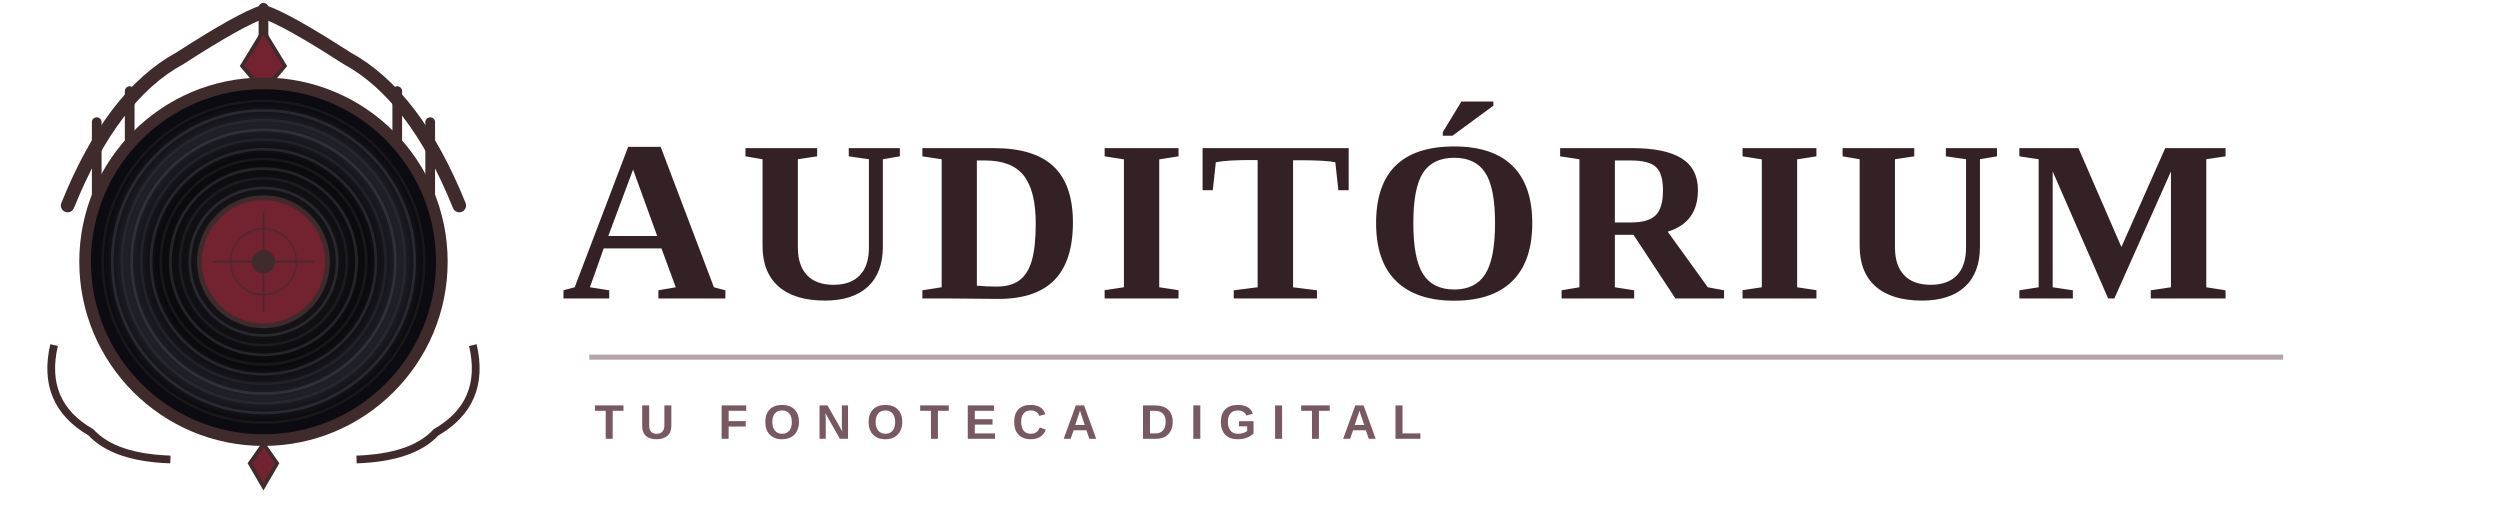
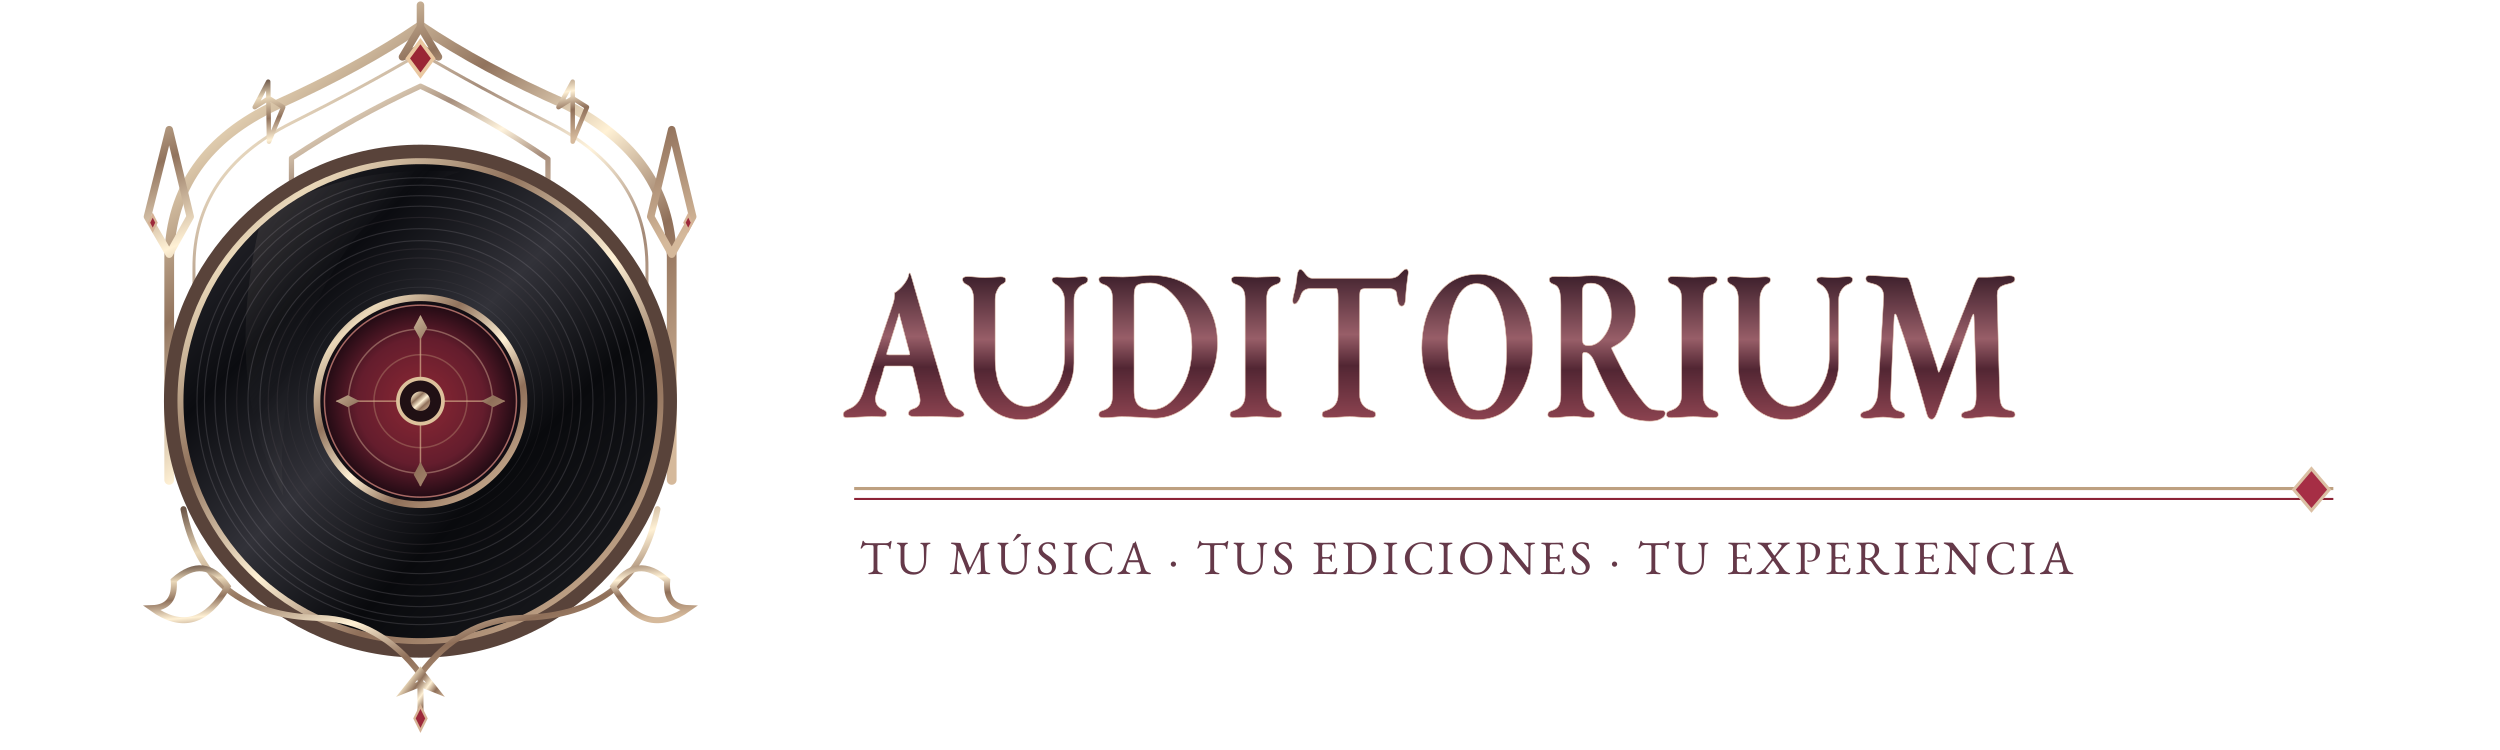
- <svg xmlns="http://www.w3.org/2000/svg" viewBox="0 0 980 198" role="img" aria-label="Auditórium">
-   <g transform="translate(6,0) scale(0.76)">
-     <svg x="0" y="0" width="256" height="256" viewBox="0 0 256 256">
-       <path d="M27 106 Q50 49 85 30 Q116 10 128 6 Q140 10 171 30 Q206 49 229 106" fill="none" stroke="#3F2A2C" stroke-width="7" stroke-linecap="round" />
-       <path d="M42 105 V63 M214 105 V63 M59 82 V47 M197 82 V47 M128 33 V4" stroke="#3F2A2C" stroke-width="5" stroke-linecap="round" />
-       <path d="M128 16 L139 34 L128 47 L117 34Z" fill="#732230" stroke="#3F2A2C" stroke-width="2" />
-       <circle cx="128" cy="135" r="92" fill="#0C0B11" stroke="#3F2A2C" stroke-width="6" />
-       <circle cx="128" cy="135" r="84" fill="url(#disc)" />
-       <circle cx="128" cy="135" r="38" fill="none" stroke="#77737D" stroke-opacity="0.24" stroke-width="1.4" />
-       <circle cx="128" cy="135" r="43" fill="none" stroke="#77737D" stroke-opacity="0.13" stroke-width="1.4" />
-       <circle cx="128" cy="135" r="48" fill="none" stroke="#77737D" stroke-opacity="0.24" stroke-width="1.4" />
-       <circle cx="128" cy="135" r="53" fill="none" stroke="#77737D" stroke-opacity="0.13" stroke-width="1.4" />
-       <circle cx="128" cy="135" r="58" fill="none" stroke="#77737D" stroke-opacity="0.24" stroke-width="1.4" />
-       <circle cx="128" cy="135" r="63" fill="none" stroke="#77737D" stroke-opacity="0.13" stroke-width="1.4" />
-       <circle cx="128" cy="135" r="68" fill="none" stroke="#77737D" stroke-opacity="0.24" stroke-width="1.4" />
-       <circle cx="128" cy="135" r="73" fill="none" stroke="#77737D" stroke-opacity="0.13" stroke-width="1.4" />
-       <circle cx="128" cy="135" r="78" fill="none" stroke="#77737D" stroke-opacity="0.24" stroke-width="1.4" />
-       <circle cx="128" cy="135" r="83" fill="none" stroke="#77737D" stroke-opacity="0.13" stroke-width="1.4" />
-       <circle cx="128" cy="135" r="33" fill="#732230" stroke="#3F2A2C" stroke-width="2.5" />
-       <circle cx="128" cy="135" r="17" fill="none" stroke="#3F2A2C" stroke-opacity="0.55" stroke-width="1" />
-       <path d="M128 109V161M102 135H154" stroke="#3F2A2C" stroke-opacity="0.75" stroke-width="1" />
-       <circle cx="128" cy="135" r="6" fill="#3F2A2C" />
-       <path d="M20 178 Q13 208 39 223 Q51 236 80 237 M236 178 Q243 208 217 223 Q205 236 176 237" fill="none" stroke="#3F2A2C" stroke-width="4" />
-       <path d="M128 229L135 239L128 251L121 239Z" fill="#732230" stroke="#3F2A2C" stroke-width="2" />
-       <defs>
-         <linearGradient id="red" x1="0" y1="0" x2="1" y2="1">
-           <stop stop-color="#ad3947" />
-           <stop offset="1" stop-color="#6e1624" />
-         </linearGradient>
-         <radialGradient id="disc">
-           <stop offset="0" stop-color="#24242a" />
-           <stop offset="0.64" stop-color="#09090d" />
-           <stop offset="0.84" stop-color="#202029" />
-           <stop offset="1" stop-color="#08080b" />
-         </radialGradient>
-       </defs>
-     </svg>
+ <svg xmlns="http://www.w3.org/2000/svg" width="2400" height="720" viewBox="0 0 2400 720">
+   <defs>
+     <linearGradient id="letters" x1="0" y1="0" x2="0" y2="1">
+       <stop stop-color="#8c4350" />
+       <stop offset=".35" stop-color="#522633" />
+       <stop offset=".56" stop-color="#985e68" />
+       <stop offset="1" stop-color="#3e202c" />
+     </linearGradient>
+   </defs>
+   <g transform="translate(35,-8) scale(.72)">
+     <defs>
+       <radialGradient id="bg" cx="46%" cy="36%" r="74%">
+         <stop stop-color="#391523" />
+         <stop offset=".46" stop-color="#170f17" />
+         <stop offset="1" stop-color="#09090c" />
+       </radialGradient>
+       <linearGradient id="metal" x1="0" y1="0" x2=".9" y2="1">
+         <stop stop-color="#6d5749" />
+         <stop offset=".16" stop-color="#ead8b9" />
+         <stop offset=".36" stop-color="#91735d" />
+         <stop offset=".56" stop-color="#fff1d5" />
+         <stop offset=".73" stop-color="#8f6f59" />
+         <stop offset="1" stop-color="#d5b99b" />
+       </linearGradient>
+       <linearGradient id="shine" x1="0" y1="0" x2="1" y2="1">
+         <stop stop-color="#34333a" />
+         <stop offset=".27" stop-color="#0b0c10" />
+         <stop offset=".47" stop-color="#323239" />
+         <stop offset=".66" stop-color="#090a0d" />
+         <stop offset="1" stop-color="#1f2025" />
+       </linearGradient>
+       <radialGradient id="label">
+         <stop stop-color="#8d2834" />
+         <stop offset=".66" stop-color="#641d2d" />
+         <stop offset="1" stop-color="#230b14" />
+       </radialGradient>
+       <linearGradient id="rimg" x1="0" y1="0" x2="1" y2="1">
+         <stop stop-color="#e0bca7" stop-opacity=".35" />
+         <stop offset=".4" stop-color="#ffffff" stop-opacity="0" />
+         <stop offset=".75" stop-color="#f7d6bf" stop-opacity=".17" />
+         <stop offset="1" stop-color="#ffffff" stop-opacity="0" />
+       </linearGradient>
+     </defs>
+     <g fill="none" stroke="url(#metal)" stroke-linejoin="round" stroke-linecap="round">
+       <path d="M177 651 V354 Q180 216 320 151 Q433 100 512 46 Q595 102 707 151 Q845 222 847 354 V651" stroke-width="13" />
+       <path d="M210 645 V369 Q209 241 340 175 Q434 128 512 82 Q590 128 684 175 Q815 241 814 369 V645" stroke-width="4" opacity=".82" />
+       <path d="M512 49 V18 M512 47 L488 87 L512 75 L536 87 Z M177 350 L148 300 L177 184 L205 300 Z M847 350 L819 300 L847 184 L875 300 Z" stroke-width="10" />
+       <path d="M310 200 L309 120 L291 154 L310 142 L329 154 Z M715 200 L715 120 L696 154 L715 142 L734 154 Z" stroke-width="6" />
+       <path d="M340 222 Q423 167 512 126 Q602 168 682 223 M340 223 L340 333 M682 223 L682 333" stroke-width="7" opacity=".8" />
+       <path d="M512 129 L512 278" stroke-width="7" />
+       <path d="M385 244 Q432 204 472 258 Q478 288 449 301 Q409 309 396 276 Q422 281 431 262 Q410 238 385 244 Z" stroke-width="5" />
+       <path d="M639 244 Q592 204 552 258 Q546 288 575 301 Q615 309 628 276 Q602 281 593 262 Q614 238 639 244 Z" stroke-width="5" />
+     </g>
+     <path d="M512 66 l17 23 -17 23 -17 -23 Z" fill="#9a2635" stroke="#e9c7a0" stroke-width="5" />
+     <circle cx="512" cy="546" r="332" fill="#08090d" stroke="#59433a" stroke-width="20" />
+     <circle cx="512" cy="546" r="320" fill="url(#shine)" stroke="url(#metal)" stroke-width="8" />
+     <circle cx="512" cy="546" r="298" fill="none" stroke="#99949c" stroke-width="1.5" opacity="0.22" />
+     <circle cx="512" cy="546" r="288" fill="none" stroke="#99949c" stroke-width="1.5" opacity="0.22" />
+     <circle cx="512" cy="546" r="274" fill="none" stroke="#99949c" stroke-width="1.5" opacity="0.22" />
+     <circle cx="512" cy="546" r="260" fill="none" stroke="#99949c" stroke-width="1.5" opacity="0.22" />
+     <circle cx="512" cy="546" r="245" fill="none" stroke="#60545a" stroke-width="1.5" opacity="0.22" />
+     <circle cx="512" cy="546" r="230" fill="none" stroke="#99949c" stroke-width="1.5" opacity="0.22" />
+     <circle cx="512" cy="546" r="214" fill="none" stroke="#99949c" stroke-width="1.5" opacity="0.22" />
+     <circle cx="512" cy="546" r="203" fill="none" stroke="#60545a" stroke-width="1.5" opacity="0.22" />
+     <circle cx="512" cy="546" r="191" fill="none" stroke="#60545a" stroke-width="1.5" opacity="0.22" />
+     <circle cx="512" cy="546" r="177" fill="none" stroke="#60545a" stroke-width="1.1" opacity="0.14" />
+     <circle cx="512" cy="546" r="163" fill="none" stroke="#60545a" stroke-width="1.1" opacity="0.14" />
+     <circle cx="512" cy="546" r="152" fill="none" stroke="#99949c" stroke-width="1.1" opacity="0.14" />
+     <path d="M299 305 Q397 230 565 240 Q470 270 420 334 Q315 485 329 672 Q247 520 299 305 Z" fill="url(#rimg)" opacity=".4" />
+     <circle cx="512" cy="546" r="138" fill="#130d13" stroke="url(#metal)" stroke-width="9" />
+     <circle cx="512" cy="546" r="128" fill="url(#label)" stroke="#a86964" stroke-width="2" />
+     <circle cx="512" cy="546" r="96" fill="none" stroke="#e0bda0" stroke-opacity=".42" stroke-width="2" />
+     <circle cx="512" cy="546" r="62" fill="none" stroke="#b58a70" stroke-opacity=".42" stroke-width="2" />
+     <path d="M512 433 V659 M400 546 H624" stroke="#d9b28e" stroke-width="2" opacity=".68" />
+     <circle cx="512" cy="546" r="30" fill="#201014" stroke="#ddc19c" stroke-width="5" />
+     <circle cx="512" cy="546" r="13" fill="url(#metal)" />
+     <path d="M512 431 l9 17 -9 16 -9 -16 Z M512 627 l9 17 -9 16 -9 -16 Z M399 546 l16 -8 16 8 -16 8 Z M593 546 l16 -8 16 8 -16 8 Z" fill="url(#metal)" />
+     <g fill="none" stroke="url(#metal)" stroke-width="8" stroke-linecap="round">
+       <path d="M196 690 Q223 832 378 835 Q458 838 512 910 Q566 838 646 835 Q801 832 828 690" />
+       <path d="M255 793 Q214 865 154 822 Q186 821 183 785 Q224 749 255 793 Z M769 793 Q810 865 870 822 Q838 821 841 785 Q800 749 769 793 Z" />
+       <path d="M512 909 L512 966 M512 906 L492 931 L512 923 L532 931 Z" />
+     </g>
+     <path d="M512 953 L520 969 L512 985 L504 969 Z" fill="#9c293b" stroke="#d6b396" stroke-width="3" />
+     <path d="M155 298 L160 308 L155 318 L150 308 Z" fill="#9c293b" stroke="#d6b396" stroke-width="3" />
+     <path d="M869 298 L874 308 L869 318 L864 308 Z" fill="#9c293b" stroke="#d6b396" stroke-width="3" />
  </g>
-   <text x="220" y="117" font-family="Georgia, 'Times New Roman', serif" font-size="90" font-weight="700" letter-spacing="5" fill="#332126">AUDITÓRIUM</text>
-   <path d="M231 140 H895" stroke="#785962" stroke-opacity="0.55" stroke-width="2" />
-   <text x="233" y="172" font-family="Arial, sans-serif" font-size="19" font-weight="600" letter-spacing="6" fill="#785962">TU FONOTECA DIGITAL</text>
+   <g fill="url(#letters)" stroke="#e8c8b5" stroke-width="3" stroke-linejoin="round" transform="translate(810 0) scale(.82 1) translate(-810 0)">
+     <g transform="translate(810,400) scale(0.206,-0.206)">
+       <path d="M374 298 320 464Q316 481 314 481Q313 481 309 465L245 298L244 291Q244 288 258 288H366Q375 288 375 290Q375 294 374 298ZM648 -3Q633 -3 582.0 -1.0Q531 1 500 1Q473 1 446.0 0.5Q419 0 406 0Q368 0 368.0 15.0Q368 30 392 36Q434 45 434 77Q434 92 416.0 150.0Q398 208 394 226Q392 236 375 236H237Q230 236 226 218Q223 206 201.0 149.5Q179 93 179 88Q179 49 219 35Q233 30 238.0 26.0Q243 22 243 13Q243 -1 222 -1Q217 -1 195.0 0.0Q173 1 158 1Q142 1 85.5 -2.0Q29 -5 18 -5Q-3 -5 -3 11Q-3 25 29 36Q85 53 109 112L275 514Q291 547 289 578Q297 580 314.5 593.0Q332 606 342 617Q354 630 360.5 640.5Q367 651 368.0 656.5Q369 662 370.5 665.5Q372 669 374 670Q379 670 386 648Q546 191 580 101Q585 91 591.0 82.0Q597 73 602.0 67.0Q607 61 613.0 56.0Q619 51 622.5 48.0Q626 45 631.5 42.5Q637 40 639.5 39.0Q642 38 646.5 36.5Q651 35 652 35Q684 24 684 10Q684 -3 648 -3Z" transform="translate(0.000,0)" />
+       <path d="M648 545V250Q648 142 551.5 64.0Q455 -14 350 -14Q229 -14 153.5 55.5Q78 125 78 240V545Q78 599 39 615Q15 624 15 639Q15 653 44 653Q58 653 92.0 650.5Q126 648 145 648Q161 648 191.5 650.0Q222 652 231 652Q260 652 260 638Q260 636 259.5 634.0Q259 632 258.5 630.5Q258 629 256.5 627.5Q255 626 254.0 625.0Q253 624 250.5 622.5Q248 621 247.0 620.5Q246 620 242.5 618.5Q239 617 237 616Q226 611 213.0 591.5Q200 572 200 547V269Q200 160 253.5 104.0Q307 48 379 48Q430 48 478.0 74.5Q526 101 560.5 156.5Q595 212 595 284V533Q595 567 580.0 587.0Q565 607 547 615Q523 626 523 637Q523 651 551 651Q565 651 584.0 649.5Q603 648 616 648Q632 648 661.0 650.5Q690 653 700 653Q727 653 727 639Q727 624 703 617Q682 611 665.0 591.0Q648 571 648 545Z" transform="translate(660.417,0)" />
+       <path d="M228 123Q228 70 256.0 51.5Q284 33 332 33Q418 33 487.5 117.5Q557 202 557 325Q557 455 480.0 539.0Q403 623 322 623Q269 623 248.5 613.5Q228 604 228 565ZM346 -7Q344 -7 272.0 -3.5Q200 0 158 0Q142 0 111.0 -2.5Q80 -5 55 -5Q28 -5 28 9Q28 18 33.5 22.0Q39 26 52 29Q80 36 93.0 52.5Q106 69 106 101V547Q106 579 93.0 594.5Q80 610 52 617Q28 623 28 640Q28 653 55.0 653.0Q82 653 113.5 652.0Q145 651 164 651Q185 651 246.5 655.0Q308 659 318 659Q496 659 599.0 569.0Q702 479 702 342Q702 201 591.0 97.0Q480 -7 346 -7Z" transform="translate(1421.835,0)" />
+       <path d="M104 548Q104 579 91.0 594.5Q78 610 50 617Q26 623 26 639Q26 653 53 653Q79 653 114.0 651.5Q149 650 170 650Q189 650 221.0 651.5Q253 653 279 653Q306 653 306 639Q306 623 283 617Q254 610 240.0 594.5Q226 579 226 548V100Q226 45 288 29Q301 26 306.5 22.0Q312 18 312 9Q312 -5 285 -5Q260 -5 225.0 -2.5Q190 0 170 0Q147 0 108.5 -2.5Q70 -5 45 -5Q18 -5 18 9Q18 18 23.5 22.0Q29 26 42 29Q104 45 104 100Z" transform="translate(2177.252,0)" />
+       <path d="M406 104Q406 46 473 29Q486 26 491.5 22.0Q497 18 497 9Q497 -5 469 -5Q444 -5 407.0 -2.5Q370 0 350 0Q327 0 286.5 -2.5Q246 -5 221 -5Q193 -5 193 9Q193 18 198.5 22.0Q204 26 217 29Q284 46 284 104V553Q284 597 272 597H128Q83 597 71 564Q65 548 55.0 536.5Q45 525 37 525Q26 525 26 541Q26 549 30 563Q47 615 51 658Q52 668 56.0 675.0Q60 682 63.5 684.5Q67 687 69 687Q78 687 97.0 666.0Q116 645 135 645H578Q610 645 628 659Q631 662 637.5 667.5Q644 673 647.5 675.5Q651 678 655.5 681.5Q660 685 664.0 686.5Q668 688 672.0 688.0Q676 688 679.5 683.5Q683 679 683 671Q683 670 680.0 654.0Q677 638 673.0 609.0Q669 580 667 550Q665 515 645 515Q624 515 619 558Q617 574 614.5 580.5Q612 587 601.5 592.0Q591 597 569 597H445Q418 597 412.0 590.0Q406 583 406 554Z" transform="translate(2525.670,0)" />
+       <path d="M44 320Q44 465 130.5 564.5Q217 664 367 664Q493 664 583.5 572.0Q674 480 674.0 335.0Q674 190 589.5 88.0Q505 -14 359 -14Q232 -14 138.0 82.5Q44 179 44 320ZM354 620Q280 620 236.0 539.5Q192 459 192 350Q192 221 242.0 125.5Q292 30 368 30Q445 30 485.5 103.5Q526 177 526 305Q526 448 481.0 534.0Q436 620 354 620Z" transform="translate(3241.087,0)" />
+       <path d="M388 323Q383 321 387 314Q393 304 410.0 276.0Q427 248 434.0 237.0Q441 226 455.5 203.0Q470 180 480.5 166.5Q491 153 506.0 134.0Q521 115 536.5 98.0Q552 81 570 63Q593 41 610.5 35.5Q628 30 663 30Q690 30 690 16Q690 1 670.5 -8.0Q651 -17 634.0 -19.0Q617 -21 601 -21Q552 -21 498.5 -8.5Q445 4 425 33Q420 41 396.5 74.5Q373 108 362.5 124.0Q352 140 331.5 175.5Q311 211 291 250Q267 300 231 300Q219 300 219 282V112Q219 41 265 29Q278 26 283.5 22.0Q289 18 289 9Q289 -5 261 -5Q234 -5 210.5 -1.5Q187 2 171 2Q148 2 112.0 -1.5Q76 -5 51 -5Q23 -5 23 9Q23 18 28.5 22.0Q34 26 47 29Q74 36 85.5 52.0Q97 68 97 102V520Q97 566 88.5 588.5Q80 611 55 617Q31 623 31 640Q31 653 61 653Q90 653 114.5 652.5Q139 652 158 652Q174 652 208.0 654.5Q242 657 273 657Q386 657 453.5 615.0Q521 573 521 492Q521 375 388 323ZM384 476Q384 538 353.5 580.0Q323 622 268 622Q240 622 229.5 612.5Q219 603 219 582V364Q219 344 227.0 337.5Q235 331 255 331Q304 331 344.0 376.0Q384 421 384 476Z" transform="translate(3978.505,0)" />
+       <path d="M104 548Q104 579 91.0 594.5Q78 610 50 617Q26 623 26 639Q26 653 53 653Q79 653 114.0 651.5Q149 650 170 650Q189 650 221.0 651.5Q253 653 279 653Q306 653 306 639Q306 623 283 617Q254 610 240.0 594.5Q226 579 226 548V100Q226 45 288 29Q301 26 306.5 22.0Q312 18 312 9Q312 -5 285 -5Q260 -5 225.0 -2.5Q190 0 170 0Q147 0 108.5 -2.5Q70 -5 45 -5Q18 -5 18 9Q18 18 23.5 22.0Q29 26 42 29Q104 45 104 100Z" transform="translate(4657.922,0)" />
+       <path d="M648 545V250Q648 142 551.5 64.0Q455 -14 350 -14Q229 -14 153.5 55.5Q78 125 78 240V545Q78 599 39 615Q15 624 15 639Q15 653 44 653Q58 653 92.0 650.5Q126 648 145 648Q161 648 191.5 650.0Q222 652 231 652Q260 652 260 638Q260 636 259.5 634.0Q259 632 258.5 630.5Q258 629 256.5 627.5Q255 626 254.0 625.0Q253 624 250.5 622.5Q248 621 247.0 620.5Q246 620 242.5 618.5Q239 617 237 616Q226 611 213.0 591.5Q200 572 200 547V269Q200 160 253.5 104.0Q307 48 379 48Q430 48 478.0 74.5Q526 101 560.5 156.5Q595 212 595 284V533Q595 567 580.0 587.0Q565 607 547 615Q523 626 523 637Q523 651 551 651Q565 651 584.0 649.5Q603 648 616 648Q632 648 661.0 650.5Q690 653 700 653Q727 653 727 639Q727 624 703 617Q682 611 665.0 591.0Q648 571 648 545Z" transform="translate(5006.340,0)" />
+       <path d="M668 96Q668 194 656 464Q656 478 652 478Q650 478 642 462L445 17Q432 -11 417 -12Q396 -13 387 14Q302 270 216 470Q211 480 207.0 478.0Q203 476 202 466Q196 376 182 102Q179 35 229 26Q263 20 263.0 6.0Q263 -8 233 -8Q204 -8 179.5 -5.0Q155 -2 139.0 -2.0Q123 -2 96.5 -5.0Q70 -8 41 -8Q11 -8 11 7Q11 21 45 27Q68 31 83.5 49.0Q99 67 103.5 81.5Q108 96 109 106Q142 528 142 561Q142 582 131 595Q124 603 113.5 608.5Q103 614 95.5 616.0Q88 618 74.5 621.0Q61 624 56 625Q41 630 41.0 644.0Q41 658 65 658Q85 658 172.5 653.0Q260 648 272 648Q281 648 287.5 637.0Q294 626 303.0 599.0Q312 572 312 571L444 237Q445 234 447.5 225.5Q450 217 452.0 212.0Q454 207 456.0 207.0Q458 207 471 233L634 569Q636 573 642.5 587.0Q649 601 653.0 609.5Q657 618 663.0 628.5Q669 639 674.0 644.5Q679 650 683 650H733Q756 650 802.0 653.5Q848 657 856 657Q888 657 888 641Q888 626 862 621Q858 620 845.5 617.5Q833 615 829.5 614.0Q826 613 816.5 609.5Q807 606 803.5 603.0Q800 600 795.0 594.5Q790 589 788.5 581.5Q787 574 787 565Q796 255 802 98Q803 67 814.0 50.5Q825 34 854 30Q875 27 882.0 22.5Q889 18 889 9Q889 -5 859 -5Q831 -5 795.5 -2.5Q760 0 738 0Q719 0 681.0 -4.0Q643 -8 614 -8Q584 -8 584 6Q584 21 618 26Q647 30 657.5 45.5Q668 61 668 96Z" transform="translate(5767.757,0)" />
+     </g>
+   </g>
+   <path d="M820 469 H2240" stroke="#bda080" stroke-width="3" />
+   <path d="M820 479 H2240" stroke="#8c2336" stroke-width="2" />
+   <g fill="#653949">
+     <g transform="translate(825,551) scale(0.046,-0.046)">
+       <path d="M376 102Q376 38 455 24Q488 18 488 6Q488 -5 459 -5Q431 -5 397.5 -2.5Q364 0 342 0Q318 0 280.0 -2.5Q242 -5 214 -5Q185 -5 185 6Q185 18 218 24Q257 31 276.5 49.0Q296 67 296 102V557Q296 597 278 600Q259 604 204 604H157Q131 604 108.0 594.0Q85 584 75 565Q69 553 56.5 540.0Q44 527 34 527Q27 527 27 540Q27 550 32 560Q54 606 63 671Q66 694 80 694Q88 694 105 662Q116 642 175 642H556Q594 642 614 656Q621 661 631.5 671.0Q642 681 649.5 686.5Q657 692 664.0 692.0Q671 692 671 669Q671 667 670.5 664.0Q670 661 670 660Q654 594 654 561V549Q654 539 649.5 528.0Q645 517 638 517Q627 517 619 558Q611 604 527 604H432Q394 604 385.0 596.5Q376 589 376 558Z" transform="translate(0.000,0)" />
+       <path d="M645 547Q644 536 635 250Q631 134 557.0 60.0Q483 -14 372 -14Q241 -14 172.0 54.0Q103 122 103 240V547Q103 607 57 620Q24 629 24 642Q24 653 53 653Q67 653 98.5 651.5Q130 650 149 650Q166 650 193.0 651.0Q220 652 229 652Q258 652 258 641Q258 632 225 621Q211 617 197.0 596.5Q183 576 183 549V268Q183 152 240.0 94.0Q297 36 393 36Q493 36 542.5 105.5Q592 175 592 296Q592 357 588 511Q586 609 547 620Q514 629 514.0 640.0Q514 651 543 651Q558 651 581.0 650.5Q604 650 618 650Q635 650 662.0 651.5Q689 653 699 653Q728 653 728 642Q728 629 695 622Q648 613 645 547Z" transform="translate(756.957,0)" />
+       <path d="M735 568Q735 485 738.5 407.0Q742 329 748.5 232.5Q755 136 757 95Q758 64 776.0 47.5Q794 31 832 24Q865 18 865 6Q865 -5 836 -5Q808 -5 774.5 -2.5Q741 0 719 0Q700 0 671.5 -2.5Q643 -5 614.0 -5.0Q585 -5 585 6Q585 20 618 24Q647 28 658.0 44.0Q669 60 669 96Q669 194 657 464Q657 480 652 480Q649 480 641 464L419 14Q408 -10 402 -10Q397 -10 388 16Q332 184 209 471Q199 494 196 471Q164 234 164 102Q164 78 180.0 54.0Q196 30 229.0 24.0Q262 18 262 6Q262 -5 233.0 -5.0Q204 -5 179.5 -2.5Q155 0 139.0 0.0Q123 0 100.0 -2.5Q77 -5 48.0 -5.0Q19 -5 19 6Q19 18 52 24Q103 33 114 102Q155 409 155 538Q155 544 154.5 551.0Q154 558 154 561Q154 575 139 593Q133 600 125.5 605.0Q118 610 107.5 613.5Q97 617 90.0 619.0Q83 621 71.0 623.5Q59 626 56 627Q42 632 42 644Q42 655 65 655Q85 655 152.0 651.0Q219 647 231 647Q239 647 245.5 630.5Q252 614 258.0 588.0Q264 562 267 554L425 153Q431 138 437 138Q442 138 448 150L645 560Q651 573 655.0 596.0Q659 619 663.0 633.5Q667 648 673 648H709Q733 648 773.0 652.0Q813 656 820 656H823Q844 656 844 646Q844 632 818 623Q792 615 779.5 611.0Q767 607 751.0 595.0Q735 583 735 568Z" transform="translate(1868.870,0)" />
+       <path d="M352 691Q352 698 357 706Q392 764 434 825Q443 838 461 838Q475 838 497.0 831.0Q519 824 519 815Q519 808 506 796Q461 758 376 694Q364 685 358.0 685.0Q352 685 352 691ZM645 547Q644 536 635 250Q631 134 557.0 60.0Q483 -14 372 -14Q241 -14 172.0 54.0Q103 122 103 240V547Q103 607 57 620Q24 629 24 642Q24 653 53 653Q67 653 98.5 651.5Q130 650 149 650Q166 650 193.0 651.0Q220 652 229 652Q258 652 258 641Q258 632 225 621Q211 617 197.0 596.5Q183 576 183 549V268Q183 152 240.0 94.0Q297 36 393 36Q493 36 542.5 105.5Q592 175 592 296Q592 357 588 511Q586 609 547 620Q514 629 514.0 640.0Q514 651 543 651Q558 651 581.0 650.5Q604 650 618 650Q635 650 662.0 651.5Q689 653 699 653Q728 653 728 642Q728 629 695 622Q648 613 645 547Z" transform="translate(2856.826,0)" />
+       <path d="M223 17Q278 17 308.0 48.0Q338 79 338 132Q338 216 186 318Q125 359 92.0 400.5Q59 442 59 497Q59 565 116.0 614.5Q173 664 260 664Q288 664 315.5 659.0Q343 654 359.5 649.0Q376 644 379 644Q391 644 396 621Q397 619 399.0 605.5Q401 592 403.0 571.5Q405 551 405 537Q405 512 398 512Q369 512 363 540Q356 583 325.0 607.0Q294 631 251 631Q203 631 169.5 601.5Q136 572 136 523Q136 500 148.0 478.5Q160 457 185.5 436.0Q211 415 225.0 404.5Q239 394 269 375Q422 276 422 160Q422 91 370.0 37.5Q318 -16 214 -16Q131 -16 80 8Q63 16 59 25Q41 63 41 140Q41 148 47.5 158.5Q54 169 62 169Q71 169 92 103Q106 60 141.0 38.5Q176 17 223 17Z" transform="translate(3681.783,0)" />
+       <path d="M130 550Q130 585 115.5 600.0Q101 615 63 622Q30 628 30 642Q30 653 59 653Q87 653 120.5 651.5Q154 650 176 650Q196 650 226.5 651.5Q257 653 285 653Q314 653 314 642Q314 628 281 622Q242 615 226.0 599.5Q210 584 210 550V98Q210 64 229.5 47.5Q249 31 289 24Q322 18 322 6Q322 -5 293 -5Q265 -5 231.5 -2.5Q198 0 176 0Q152 0 114.0 -2.5Q76 -5 48 -5Q19 -5 19 6Q19 18 52 24Q92 31 111.0 47.5Q130 64 130 98Z" transform="translate(4233.739,0)" />
+       <path d="M586 137Q589 142 594.0 145.5Q599 149 604.5 152.0Q610 155 611.0 156.0Q612 157 613 157Q620 157 620 138Q620 136 619.5 133.5Q619 131 619 130Q608 59 586 26Q582 19 537 5Q473 -15 369 -15Q234 -15 140.0 85.0Q46 185 46 323Q46 466 154.0 564.5Q262 663 410 663Q480 663 516.0 651.0Q552 639 592 633Q603 632 605 603Q612 549 613 494Q614 486 611.5 478.0Q609 470 602 471Q582 473 576 508Q570 554 541 581Q490 632 394 632Q287 632 216.5 546.5Q146 461 146 347Q146 264 176.0 189.0Q206 114 265.5 65.0Q325 16 400 16Q524 16 586 137Z" transform="translate(4660.696,0)" />
+       <path d="M333 542 243 302Q241 296 241 294Q241 287 262 287H417Q431 287 431 292Q431 294 429 302L350 541Q344 559 341 559Q339 559 333 542ZM668 -5Q656 -5 605.0 -2.0Q554 1 529 1Q508 1 471.0 0.5Q434 0 424 0Q395 0 395 12Q395 26 428 31Q489 41 489 76Q489 106 451 233Q448 244 424 244H233Q222 244 216 226Q176 110 176 87Q176 66 192.5 51.0Q209 36 234 30Q267 21 267.0 10.0Q267 -1 238 -1Q231 -1 199.5 0.0Q168 1 147 1Q124 1 83.0 -2.0Q42 -5 27 -5Q-2 -5 -2 8Q-2 20 31 31Q91 49 117 108Q213 328 304 578Q311 596 314.0 610.5Q317 625 317.0 630.5Q317 636 318 636Q345 645 354 651Q360 655 364.0 664.0Q368 673 370.5 679.5Q373 686 375.0 686.0Q377 686 385 662Q459 429 563 128Q582 73 605.0 53.5Q628 34 664 28Q697 22 697 5Q697 -5 668 -5Z" transform="translate(5387.652,0)" />
+       <path d="M61.5 244.0Q78 260 100.0 260.0Q122 260 138.5 244.0Q155 228 155.0 205.0Q155 182 138.5 166.0Q122 150 100.0 150.0Q78 150 61.5 166.0Q45 182 45.0 205.0Q45 228 61.5 244.0Z" transform="translate(6453.565,0)" />
+       <path d="M376 102Q376 38 455 24Q488 18 488 6Q488 -5 459 -5Q431 -5 397.5 -2.5Q364 0 342 0Q318 0 280.0 -2.5Q242 -5 214 -5Q185 -5 185 6Q185 18 218 24Q257 31 276.5 49.0Q296 67 296 102V557Q296 597 278 600Q259 604 204 604H157Q131 604 108.0 594.0Q85 584 75 565Q69 553 56.5 540.0Q44 527 34 527Q27 527 27 540Q27 550 32 560Q54 606 63 671Q66 694 80 694Q88 694 105 662Q116 642 175 642H556Q594 642 614 656Q621 661 631.5 671.0Q642 681 649.5 686.5Q657 692 664.0 692.0Q671 692 671 669Q671 667 670.5 664.0Q670 661 670 660Q654 594 654 561V549Q654 539 649.5 528.0Q645 517 638 517Q627 517 619 558Q611 604 527 604H432Q394 604 385.0 596.5Q376 589 376 558Z" transform="translate(7027.478,0)" />
+       <path d="M645 547Q644 536 635 250Q631 134 557.0 60.0Q483 -14 372 -14Q241 -14 172.0 54.0Q103 122 103 240V547Q103 607 57 620Q24 629 24 642Q24 653 53 653Q67 653 98.5 651.5Q130 650 149 650Q166 650 193.0 651.0Q220 652 229 652Q258 652 258 641Q258 632 225 621Q211 617 197.0 596.5Q183 576 183 549V268Q183 152 240.0 94.0Q297 36 393 36Q493 36 542.5 105.5Q592 175 592 296Q592 357 588 511Q586 609 547 620Q514 629 514.0 640.0Q514 651 543 651Q558 651 581.0 650.5Q604 650 618 650Q635 650 662.0 651.5Q689 653 699 653Q728 653 728 642Q728 629 695 622Q648 613 645 547Z" transform="translate(7784.435,0)" />
+       <path d="M223 17Q278 17 308.0 48.0Q338 79 338 132Q338 216 186 318Q125 359 92.0 400.5Q59 442 59 497Q59 565 116.0 614.5Q173 664 260 664Q288 664 315.5 659.0Q343 654 359.5 649.0Q376 644 379 644Q391 644 396 621Q397 619 399.0 605.5Q401 592 403.0 571.5Q405 551 405 537Q405 512 398 512Q369 512 363 540Q356 583 325.0 607.0Q294 631 251 631Q203 631 169.5 601.5Q136 572 136 523Q136 500 148.0 478.5Q160 457 185.5 436.0Q211 415 225.0 404.5Q239 394 269 375Q422 276 422 160Q422 91 370.0 37.5Q318 -16 214 -16Q131 -16 80 8Q63 16 59 25Q41 63 41 140Q41 148 47.5 158.5Q54 169 62 169Q71 169 92 103Q106 60 141.0 38.5Q176 17 223 17Z" transform="translate(8609.391,0)" />
+       <path d="M210 102Q210 65 225.5 50.0Q241 35 276 35H380Q433 35 456 53Q475 68 498 116Q504 127 512 126Q525 124 525 115Q525 75 508 12Q504 -5 494 -5Q426 -5 320.0 -2.0Q214 1 167 1Q146 1 113.0 -2.0Q80 -5 52 -5Q23 -5 23 6Q23 18 56 24Q95 31 112.5 47.5Q130 64 130 99V549Q130 584 115.5 599.5Q101 615 63 622Q30 628 30 642Q30 653 59 653Q97 653 149.5 651.5Q202 650 236 650Q276 650 329.0 651.0Q382 652 419.0 652.5Q456 653 458 653Q475 653 476 644Q491 563 491 541Q491 526 477 526Q469 526 466 536Q451 583 444 591Q420 618 377 618H246Q236 618 223.0 608.5Q210 599 210 586V374Q210 365 215.5 358.5Q221 352 228 352H324Q368 352 385 391Q387 395 393.5 401.5Q400 408 403 408Q407 408 411.5 403.5Q416 399 416 392Q416 388 414.5 367.0Q413 346 413 337Q413 326 414.0 299.0Q415 272 415 269Q415 252 406 252Q390 252 383 275Q368 320 337 320H244Q225 320 217.5 315.0Q210 310 210 294Z" transform="translate(9448.304,0)" />
+       <path d="M209 121Q209 92 221.0 72.5Q233 53 256.5 44.0Q280 35 303.5 31.5Q327 28 359 28Q476 28 550.0 111.0Q624 194 624 325Q624 462 539.5 545.0Q455 628 345 628Q313 628 297.0 627.5Q281 627 260.5 624.0Q240 621 231.0 614.5Q222 608 215.5 596.5Q209 585 209 567ZM371 -7Q368 -7 289.0 -3.5Q210 0 163 0Q145 0 115.5 -2.5Q86 -5 58 -5Q29 -5 29 6Q29 18 62 24Q100 31 114.5 47.0Q129 63 129 99V549Q129 584 114.5 599.5Q100 615 62 622Q29 628 29 642Q29 653 58.0 653.0Q87 653 115.0 652.0Q143 651 162 651H169Q192 651 260.0 655.0Q328 659 340 659Q533 659 626.0 571.0Q719 483 719 342Q719 198 616.5 95.5Q514 -7 371 -7Z" transform="translate(10070.261,0)" />
+       <path d="M130 550Q130 585 115.5 600.0Q101 615 63 622Q30 628 30 642Q30 653 59 653Q87 653 120.5 651.5Q154 650 176 650Q196 650 226.5 651.5Q257 653 285 653Q314 653 314 642Q314 628 281 622Q242 615 226.0 599.5Q210 584 210 550V98Q210 64 229.5 47.5Q249 31 289 24Q322 18 322 6Q322 -5 293 -5Q265 -5 231.5 -2.5Q198 0 176 0Q152 0 114.0 -2.5Q76 -5 48 -5Q19 -5 19 6Q19 18 52 24Q92 31 111.0 47.5Q130 64 130 98Z" transform="translate(10911.217,0)" />
+       <path d="M586 137Q589 142 594.0 145.5Q599 149 604.5 152.0Q610 155 611.0 156.0Q612 157 613 157Q620 157 620 138Q620 136 619.5 133.5Q619 131 619 130Q608 59 586 26Q582 19 537 5Q473 -15 369 -15Q234 -15 140.0 85.0Q46 185 46 323Q46 466 154.0 564.5Q262 663 410 663Q480 663 516.0 651.0Q552 639 592 633Q603 632 605 603Q612 549 613 494Q614 486 611.5 478.0Q609 470 602 471Q582 473 576 508Q570 554 541 581Q490 632 394 632Q287 632 216.5 546.5Q146 461 146 347Q146 264 176.0 189.0Q206 114 265.5 65.0Q325 16 400 16Q524 16 586 137Z" transform="translate(11338.174,0)" />
+       <path d="M130 550Q130 585 115.5 600.0Q101 615 63 622Q30 628 30 642Q30 653 59 653Q87 653 120.5 651.5Q154 650 176 650Q196 650 226.5 651.5Q257 653 285 653Q314 653 314 642Q314 628 281 622Q242 615 226.0 599.5Q210 584 210 550V98Q210 64 229.5 47.5Q249 31 289 24Q322 18 322 6Q322 -5 293 -5Q265 -5 231.5 -2.5Q198 0 176 0Q152 0 114.0 -2.5Q76 -5 48 -5Q19 -5 19 6Q19 18 52 24Q92 31 111.0 47.5Q130 64 130 98Z" transform="translate(12065.130,0)" />
+       <path d="M45 320Q45 413 83.5 489.5Q122 566 202.0 615.0Q282 664 390 664Q524 664 621.0 571.5Q718 479 718 335Q718 267 696.0 204.5Q674 142 632.5 93.0Q591 44 526.0 15.0Q461 -14 382 -14Q247 -14 146.0 83.0Q45 180 45 320ZM375 625Q269 625 205.5 543.0Q142 461 142 350Q142 218 214.5 121.5Q287 25 395 25Q505 25 563.0 99.5Q621 174 621 305Q621 451 557.0 538.0Q493 625 375 625Z" transform="translate(12492.087,0)" />
+       <path d="M616 650Q638 650 668.5 651.5Q699 653 731 653Q760 653 760 642Q760 628 727 622Q690 615 677.5 604.0Q665 593 664 568Q662 520 662 8Q662 -17 641 -17Q630 -17 606.0 -0.5Q582 16 560 46Q533 83 204 484Q191 500 183 500Q174 500 174 479Q169 231 169 104Q169 36 233 24Q266 18 266 6Q266 -5 237.0 -5.0Q208 -5 183.5 -2.5Q159 0 143.0 0.0Q127 0 104.0 -2.5Q81 -5 52.0 -5.0Q23 -5 23 6Q23 16 56 25Q107 39 114 107Q132 276 132 507Q132 556 107.5 580.0Q83 604 33 620Q2 630 2.0 644.0Q2 658 25 658Q56 657 97.5 655.0Q139 653 179 653Q190 653 203 636Q216 618 390.5 398.5Q565 179 584 156Q601 136 609 136Q618 136 619 157Q621 221 621 477V564Q620 582 600.5 599.0Q581 616 563 619Q530 625 530 639Q530 650 559 650Z" transform="translate(13342.043,0)" />
+       <path d="M210 102Q210 65 225.5 50.0Q241 35 276 35H380Q433 35 456 53Q475 68 498 116Q504 127 512 126Q525 124 525 115Q525 75 508 12Q504 -5 494 -5Q426 -5 320.0 -2.0Q214 1 167 1Q146 1 113.0 -2.0Q80 -5 52 -5Q23 -5 23 6Q23 18 56 24Q95 31 112.5 47.5Q130 64 130 99V549Q130 584 115.5 599.5Q101 615 63 622Q30 628 30 642Q30 653 59 653Q97 653 149.5 651.5Q202 650 236 650Q276 650 329.0 651.0Q382 652 419.0 652.5Q456 653 458 653Q475 653 476 644Q491 563 491 541Q491 526 477 526Q469 526 466 536Q451 583 444 591Q420 618 377 618H246Q236 618 223.0 608.5Q210 599 210 586V374Q210 365 215.5 358.5Q221 352 228 352H324Q368 352 385 391Q387 395 393.5 401.5Q400 408 403 408Q407 408 411.5 403.5Q416 399 416 392Q416 388 414.5 367.0Q413 346 413 337Q413 326 414.0 299.0Q415 272 415 269Q415 252 406 252Q390 252 383 275Q368 320 337 320H244Q225 320 217.5 315.0Q210 310 210 294Z" transform="translate(14199.000,0)" />
+       <path d="M223 17Q278 17 308.0 48.0Q338 79 338 132Q338 216 186 318Q125 359 92.0 400.5Q59 442 59 497Q59 565 116.0 614.5Q173 664 260 664Q288 664 315.5 659.0Q343 654 359.5 649.0Q376 644 379 644Q391 644 396 621Q397 619 399.0 605.5Q401 592 403.0 571.5Q405 551 405 537Q405 512 398 512Q369 512 363 540Q356 583 325.0 607.0Q294 631 251 631Q203 631 169.5 601.5Q136 572 136 523Q136 500 148.0 478.5Q160 457 185.5 436.0Q211 415 225.0 404.5Q239 394 269 375Q422 276 422 160Q422 91 370.0 37.5Q318 -16 214 -16Q131 -16 80 8Q63 16 59 25Q41 63 41 140Q41 148 47.5 158.5Q54 169 62 169Q71 169 92 103Q106 60 141.0 38.5Q176 17 223 17Z" transform="translate(14820.957,0)" />
+       <path d="M61.5 244.0Q78 260 100.0 260.0Q122 260 138.5 244.0Q155 228 155.0 205.0Q155 182 138.5 166.0Q122 150 100.0 150.0Q78 150 61.5 166.0Q45 182 45.0 205.0Q45 228 61.5 244.0Z" transform="translate(15659.870,0)" />
+       <path d="M376 102Q376 38 455 24Q488 18 488 6Q488 -5 459 -5Q431 -5 397.5 -2.5Q364 0 342 0Q318 0 280.0 -2.5Q242 -5 214 -5Q185 -5 185 6Q185 18 218 24Q257 31 276.5 49.0Q296 67 296 102V557Q296 597 278 600Q259 604 204 604H157Q131 604 108.0 594.0Q85 584 75 565Q69 553 56.5 540.0Q44 527 34 527Q27 527 27 540Q27 550 32 560Q54 606 63 671Q66 694 80 694Q88 694 105 662Q116 642 175 642H556Q594 642 614 656Q621 661 631.5 671.0Q642 681 649.5 686.5Q657 692 664.0 692.0Q671 692 671 669Q671 667 670.5 664.0Q670 661 670 660Q654 594 654 561V549Q654 539 649.5 528.0Q645 517 638 517Q627 517 619 558Q611 604 527 604H432Q394 604 385.0 596.5Q376 589 376 558Z" transform="translate(16233.783,0)" />
+       <path d="M645 547Q644 536 635 250Q631 134 557.0 60.0Q483 -14 372 -14Q241 -14 172.0 54.0Q103 122 103 240V547Q103 607 57 620Q24 629 24 642Q24 653 53 653Q67 653 98.5 651.5Q130 650 149 650Q166 650 193.0 651.0Q220 652 229 652Q258 652 258 641Q258 632 225 621Q211 617 197.0 596.5Q183 576 183 549V268Q183 152 240.0 94.0Q297 36 393 36Q493 36 542.5 105.5Q592 175 592 296Q592 357 588 511Q586 609 547 620Q514 629 514.0 640.0Q514 651 543 651Q558 651 581.0 650.5Q604 650 618 650Q635 650 662.0 651.5Q689 653 699 653Q728 653 728 642Q728 629 695 622Q648 613 645 547Z" transform="translate(16990.739,0)" />
+       <path d="M210 102Q210 65 225.5 50.0Q241 35 276 35H380Q433 35 456 53Q475 68 498 116Q504 127 512 126Q525 124 525 115Q525 75 508 12Q504 -5 494 -5Q426 -5 320.0 -2.0Q214 1 167 1Q146 1 113.0 -2.0Q80 -5 52 -5Q23 -5 23 6Q23 18 56 24Q95 31 112.5 47.5Q130 64 130 99V549Q130 584 115.5 599.5Q101 615 63 622Q30 628 30 642Q30 653 59 653Q97 653 149.5 651.5Q202 650 236 650Q276 650 329.0 651.0Q382 652 419.0 652.5Q456 653 458 653Q475 653 476 644Q491 563 491 541Q491 526 477 526Q469 526 466 536Q451 583 444 591Q420 618 377 618H246Q236 618 223.0 608.5Q210 599 210 586V374Q210 365 215.5 358.5Q221 352 228 352H324Q368 352 385 391Q387 395 393.5 401.5Q400 408 403 408Q407 408 411.5 403.5Q416 399 416 392Q416 388 414.5 367.0Q413 346 413 337Q413 326 414.0 299.0Q415 272 415 269Q415 252 406 252Q390 252 383 275Q368 320 337 320H244Q225 320 217.5 315.0Q210 310 210 294Z" transform="translate(18102.652,0)" />
+       <path d="M553 650Q574 650 614.5 653.0Q655 656 667 656Q696 656 696.0 645.0Q696 634 663 625Q621 614 533 510L418 374Q400 353 400 344Q400 342 404 334L559 111Q606 42 666 26Q699 17 699.0 6.0Q699 -5 670 -5Q658 -5 605.5 -2.0Q553 1 527 1Q504 1 469.0 0.5Q434 0 424 0Q395 0 395.0 11.0Q395 22 428 31Q445 36 458.5 48.5Q472 61 472.0 78.0Q472 95 460 111L356 262Q344 279 334 267L199 93Q190 81 190 70Q190 40 235 30Q268 21 268.0 10.0Q268 -1 239 -1Q232 -1 201.0 0.0Q170 1 150 1Q126 1 82.5 -2.0Q39 -5 24 -5Q-5 -5 -5 6Q-5 18 28 28Q59 37 101.0 63.0Q143 89 171 124L296 280Q314 305 314 317Q314 323 312 325L167 529Q143 562 121.5 582.0Q100 602 86.0 609.0Q72 616 51 622Q18 632 18 644Q18 655 47 655Q61 655 112.0 652.5Q163 650 190 650Q213 650 248.0 651.0Q283 652 289 652Q318 652 318 641Q318 631 285 621Q269 616 262.5 614.0Q256 612 247.5 608.0Q239 604 236.5 600.0Q234 596 234 590Q234 574 267 528L358 400Q368 385 374 385Q379 385 388 397L495 538Q521 570 521 589Q521 612 476 620Q443 627 443 640Q443 651 472 651Q483 651 510.0 650.5Q537 650 553 650Z" transform="translate(18724.609,0)" />
+       <path d="M441 458Q441 546 396.0 588.0Q351 630 274 630Q210 630 210 588V111Q210 36 277 24Q310 18 310 6Q310 -5 281.0 -5.0Q252 -5 226.0 -1.5Q200 2 183 2Q158 2 119.0 -1.5Q80 -5 53 -5Q24 -5 24 6Q24 18 57 24Q96 31 113.0 47.5Q130 64 130 100V522Q130 570 117.5 593.0Q105 616 69 622Q36 628 36 642Q36 653 65.0 653.0Q94 653 119.0 652.5Q144 652 163 652Q184 652 223.0 655.0Q262 658 274 658Q387 658 459.0 610.0Q531 562 531 482Q531 384 472.0 319.0Q413 254 303 254Q283 254 270.5 260.0Q258 266 258 273Q258 277 263.5 280.5Q269 284 274 284L289 282Q304 279 320 279Q441 279 441 458Z" transform="translate(19518.565,0)" />
+       <path d="M210 102Q210 65 225.5 50.0Q241 35 276 35H380Q433 35 456 53Q475 68 498 116Q504 127 512 126Q525 124 525 115Q525 75 508 12Q504 -5 494 -5Q426 -5 320.0 -2.0Q214 1 167 1Q146 1 113.0 -2.0Q80 -5 52 -5Q23 -5 23 6Q23 18 56 24Q95 31 112.5 47.5Q130 64 130 99V549Q130 584 115.5 599.5Q101 615 63 622Q30 628 30 642Q30 653 59 653Q97 653 149.5 651.5Q202 650 236 650Q276 650 329.0 651.0Q382 652 419.0 652.5Q456 653 458 653Q475 653 476 644Q491 563 491 541Q491 526 477 526Q469 526 466 536Q451 583 444 591Q420 618 377 618H246Q236 618 223.0 608.5Q210 599 210 586V374Q210 365 215.5 358.5Q221 352 228 352H324Q368 352 385 391Q387 395 393.5 401.5Q400 408 403 408Q407 408 411.5 403.5Q416 399 416 392Q416 388 414.5 367.0Q413 346 413 337Q413 326 414.0 299.0Q415 272 415 269Q415 252 406 252Q390 252 383 275Q368 320 337 320H244Q225 320 217.5 315.0Q210 310 210 294Z" transform="translate(20157.522,0)" />
+       <path d="M385 325Q378 322 385 312Q430 244 447.5 218.5Q465 193 504.5 145.5Q544 98 588 58Q612 37 637.0 31.0Q662 25 703 25Q718 25 718 14Q718 -5 691.5 -13.0Q665 -21 637 -21Q543 -21 499 33Q494 39 472.0 65.5Q450 92 442.5 101.5Q435 111 417.5 135.0Q400 159 383.5 184.0Q367 209 347 241Q332 266 304 280Q268 297 225 302Q217 303 213.5 297.5Q210 292 210 282V110Q210 36 277 24Q310 18 310 6Q310 -5 281.0 -5.0Q252 -5 226.0 -1.5Q200 2 183 2Q158 2 119.0 -1.5Q80 -5 53 -5Q24 -5 24 6Q24 18 57 24Q96 31 113.0 47.5Q130 64 130 100V522Q130 570 117.5 593.0Q105 616 69 622Q36 628 36 642Q36 653 65.0 653.0Q94 653 119.0 652.5Q144 652 163 652Q180 652 213.0 654.5Q246 657 278 657Q503 657 503 493Q503 385 385 325ZM413 477Q413 547 384.5 587.0Q356 627 278 627Q240 627 227.5 613.0Q215 599 214 573Q210 476 210 364Q210 341 222.0 335.0Q234 329 263 329Q330 329 371.5 373.0Q413 417 413 477Z" transform="translate(20779.478,0)" />
+       <path d="M130 550Q130 585 115.5 600.0Q101 615 63 622Q30 628 30 642Q30 653 59 653Q87 653 120.5 651.5Q154 650 176 650Q196 650 226.5 651.5Q257 653 285 653Q314 653 314 642Q314 628 281 622Q242 615 226.0 599.5Q210 584 210 550V98Q210 64 229.5 47.5Q249 31 289 24Q322 18 322 6Q322 -5 293 -5Q265 -5 231.5 -2.5Q198 0 176 0Q152 0 114.0 -2.5Q76 -5 48 -5Q19 -5 19 6Q19 18 52 24Q92 31 111.0 47.5Q130 64 130 98Z" transform="translate(21579.435,0)" />
+       <path d="M210 102Q210 65 225.5 50.0Q241 35 276 35H380Q433 35 456 53Q475 68 498 116Q504 127 512 126Q525 124 525 115Q525 75 508 12Q504 -5 494 -5Q426 -5 320.0 -2.0Q214 1 167 1Q146 1 113.0 -2.0Q80 -5 52 -5Q23 -5 23 6Q23 18 56 24Q95 31 112.5 47.5Q130 64 130 99V549Q130 584 115.5 599.5Q101 615 63 622Q30 628 30 642Q30 653 59 653Q97 653 149.5 651.5Q202 650 236 650Q276 650 329.0 651.0Q382 652 419.0 652.5Q456 653 458 653Q475 653 476 644Q491 563 491 541Q491 526 477 526Q469 526 466 536Q451 583 444 591Q420 618 377 618H246Q236 618 223.0 608.5Q210 599 210 586V374Q210 365 215.5 358.5Q221 352 228 352H324Q368 352 385 391Q387 395 393.5 401.5Q400 408 403 408Q407 408 411.5 403.5Q416 399 416 392Q416 388 414.5 367.0Q413 346 413 337Q413 326 414.0 299.0Q415 272 415 269Q415 252 406 252Q390 252 383 275Q368 320 337 320H244Q225 320 217.5 315.0Q210 310 210 294Z" transform="translate(22006.391,0)" />
+       <path d="M616 650Q638 650 668.5 651.5Q699 653 731 653Q760 653 760 642Q760 628 727 622Q690 615 677.5 604.0Q665 593 664 568Q662 520 662 8Q662 -17 641 -17Q630 -17 606.0 -0.5Q582 16 560 46Q533 83 204 484Q191 500 183 500Q174 500 174 479Q169 231 169 104Q169 36 233 24Q266 18 266 6Q266 -5 237.0 -5.0Q208 -5 183.5 -2.5Q159 0 143.0 0.0Q127 0 104.0 -2.5Q81 -5 52.0 -5.0Q23 -5 23 6Q23 16 56 25Q107 39 114 107Q132 276 132 507Q132 556 107.5 580.0Q83 604 33 620Q2 630 2.0 644.0Q2 658 25 658Q56 657 97.5 655.0Q139 653 179 653Q190 653 203 636Q216 618 390.5 398.5Q565 179 584 156Q601 136 609 136Q618 136 619 157Q621 221 621 477V564Q620 582 600.5 599.0Q581 616 563 619Q530 625 530 639Q530 650 559 650Z" transform="translate(22628.348,0)" />
+       <path d="M586 137Q589 142 594.0 145.5Q599 149 604.5 152.0Q610 155 611.0 156.0Q612 157 613 157Q620 157 620 138Q620 136 619.5 133.5Q619 131 619 130Q608 59 586 26Q582 19 537 5Q473 -15 369 -15Q234 -15 140.0 85.0Q46 185 46 323Q46 466 154.0 564.5Q262 663 410 663Q480 663 516.0 651.0Q552 639 592 633Q603 632 605 603Q612 549 613 494Q614 486 611.5 478.0Q609 470 602 471Q582 473 576 508Q570 554 541 581Q490 632 394 632Q287 632 216.5 546.5Q146 461 146 347Q146 264 176.0 189.0Q206 114 265.5 65.0Q325 16 400 16Q524 16 586 137Z" transform="translate(23485.304,0)" />
+       <path d="M130 550Q130 585 115.5 600.0Q101 615 63 622Q30 628 30 642Q30 653 59 653Q87 653 120.5 651.5Q154 650 176 650Q196 650 226.5 651.5Q257 653 285 653Q314 653 314 642Q314 628 281 622Q242 615 226.0 599.5Q210 584 210 550V98Q210 64 229.5 47.5Q249 31 289 24Q322 18 322 6Q322 -5 293 -5Q265 -5 231.5 -2.5Q198 0 176 0Q152 0 114.0 -2.5Q76 -5 48 -5Q19 -5 19 6Q19 18 52 24Q92 31 111.0 47.5Q130 64 130 98Z" transform="translate(24212.261,0)" />
+       <path d="M333 542 243 302Q241 296 241 294Q241 287 262 287H417Q431 287 431 292Q431 294 429 302L350 541Q344 559 341 559Q339 559 333 542ZM668 -5Q656 -5 605.0 -2.0Q554 1 529 1Q508 1 471.0 0.5Q434 0 424 0Q395 0 395 12Q395 26 428 31Q489 41 489 76Q489 106 451 233Q448 244 424 244H233Q222 244 216 226Q176 110 176 87Q176 66 192.5 51.0Q209 36 234 30Q267 21 267.0 10.0Q267 -1 238 -1Q231 -1 199.5 0.0Q168 1 147 1Q124 1 83.0 -2.0Q42 -5 27 -5Q-2 -5 -2 8Q-2 20 31 31Q91 49 117 108Q213 328 304 578Q311 596 314.0 610.5Q317 625 317.0 630.5Q317 636 318 636Q345 645 354 651Q360 655 364.0 664.0Q368 673 370.5 679.5Q373 686 375.0 686.0Q377 686 385 662Q459 429 563 128Q582 73 605.0 53.5Q628 34 664 28Q697 22 697 5Q697 -5 668 -5Z" transform="translate(24639.217,0)" />
+     </g>
+   </g>
+   <path d="M2219 450 l17 20 -17 20 -17 -20 Z" fill="#a62e45" stroke="#dbc0a4" stroke-width="3" />
</svg>
